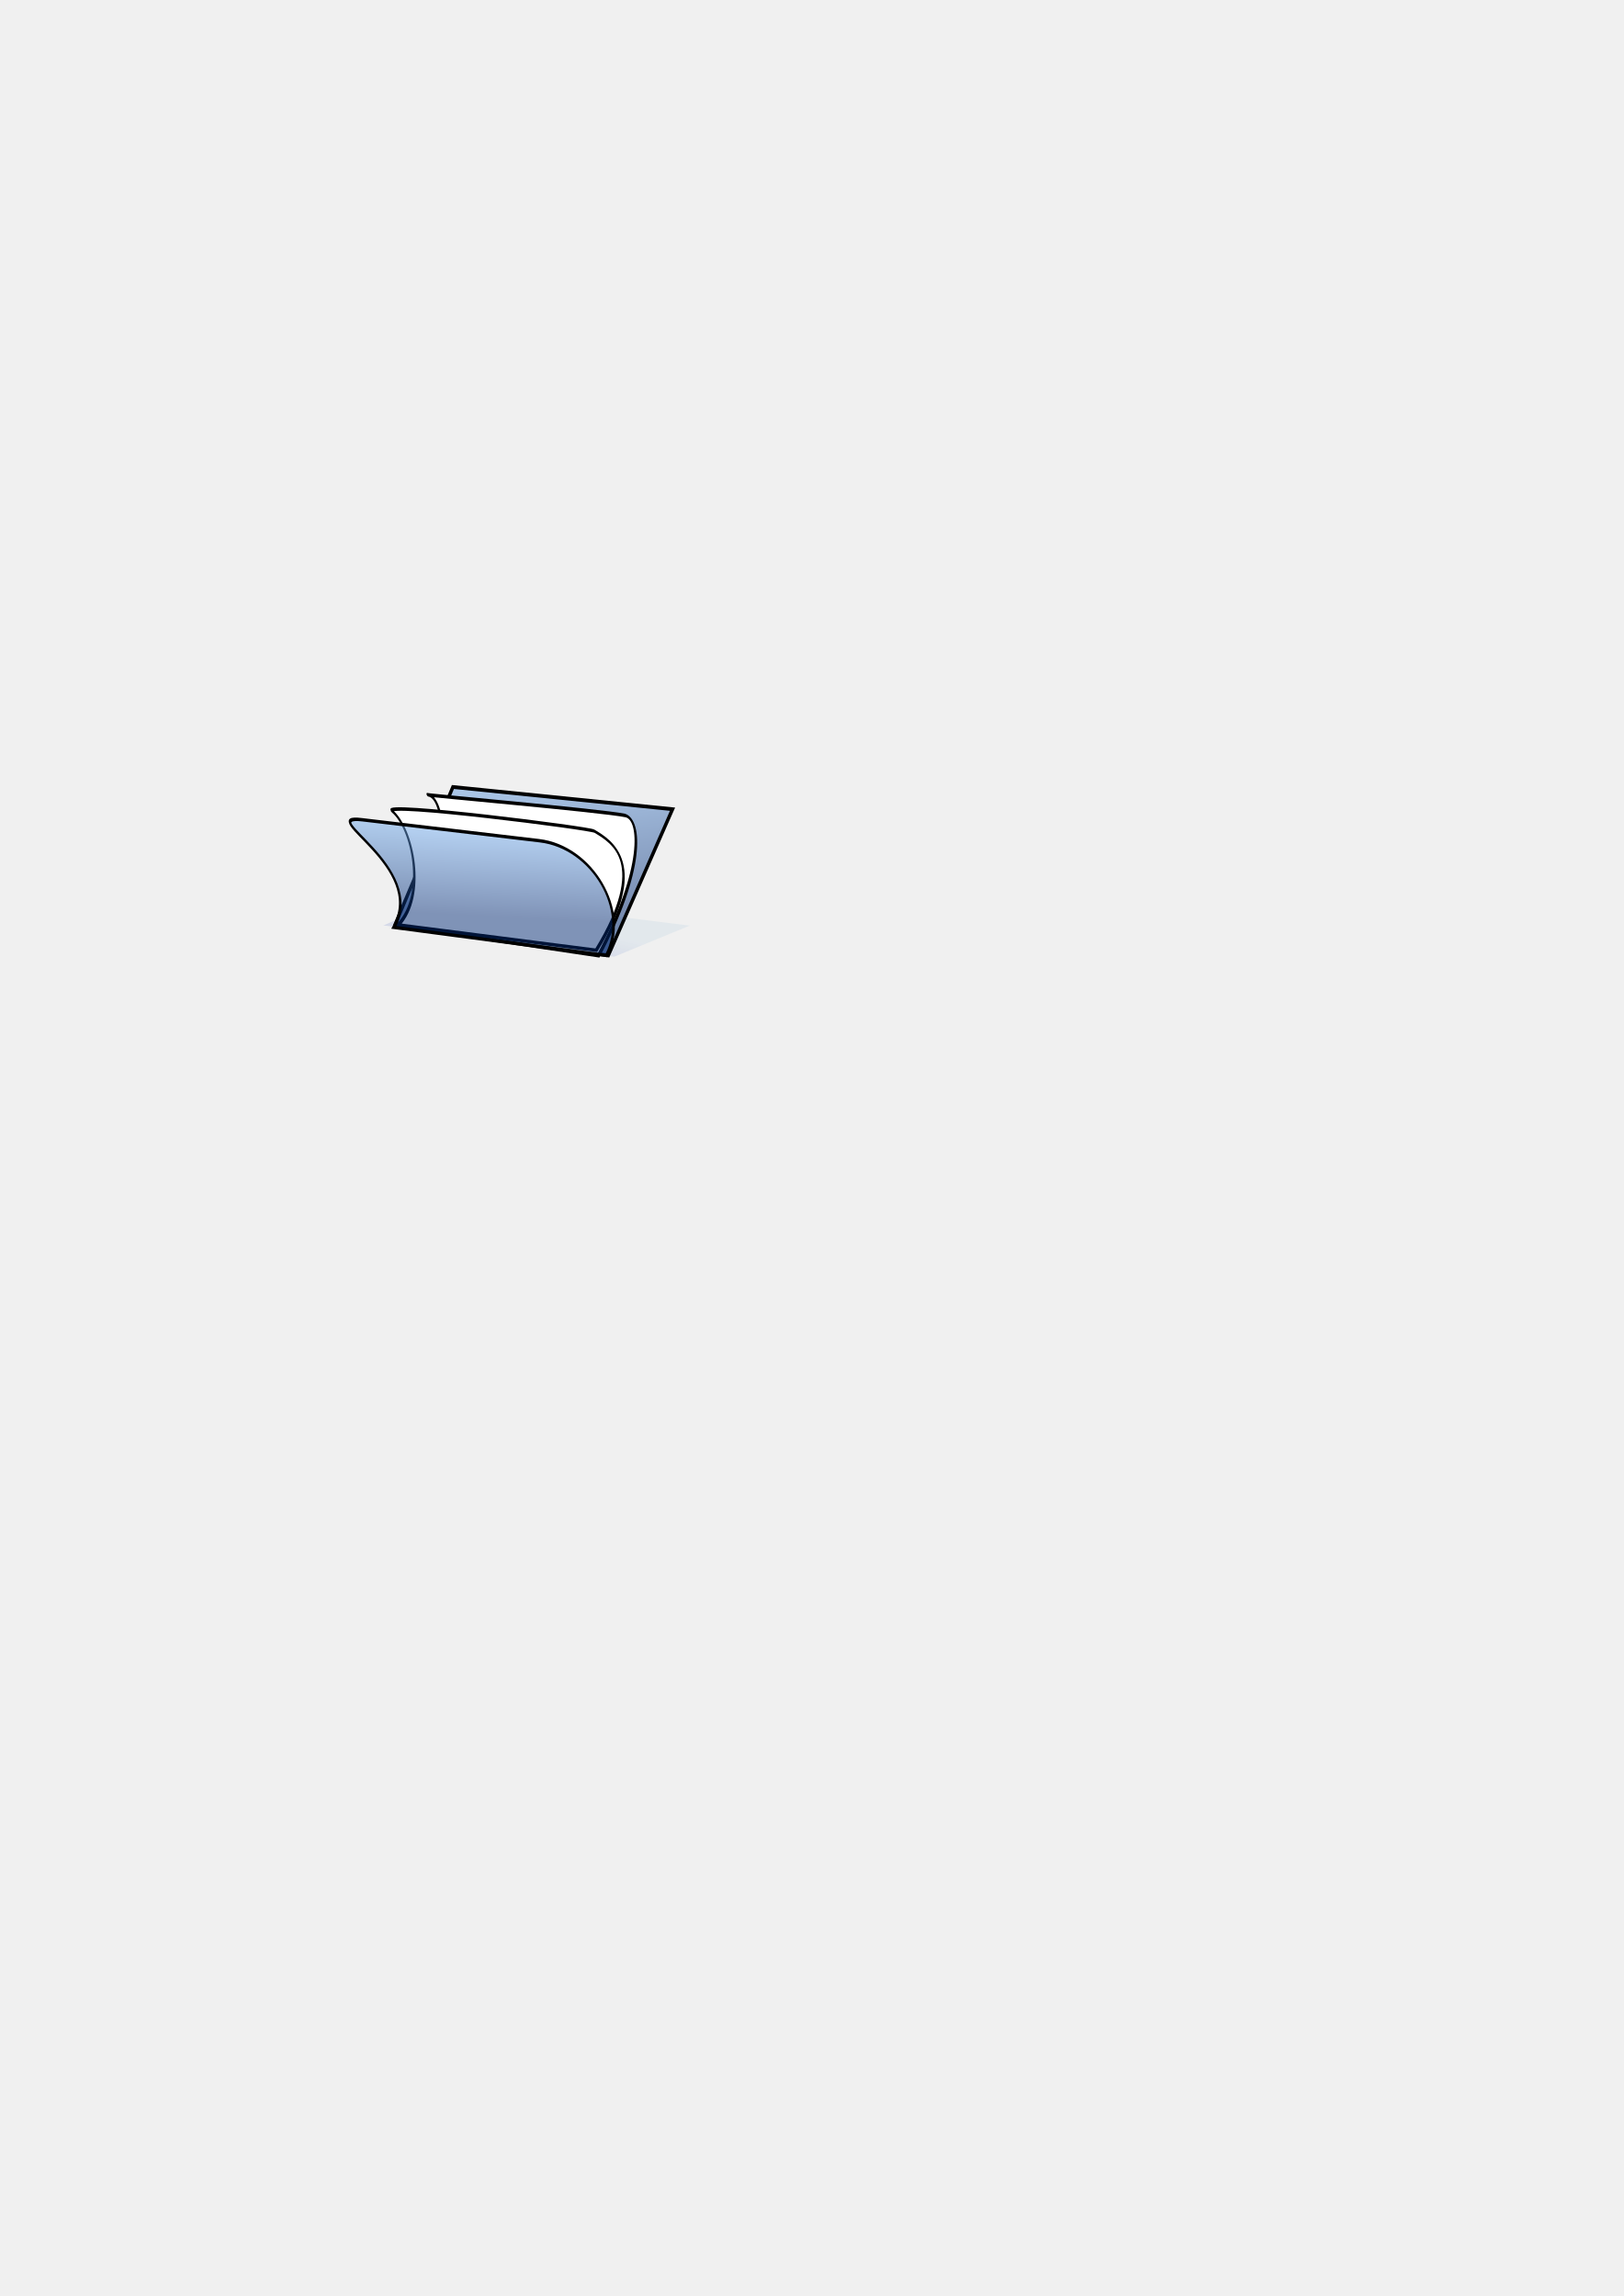
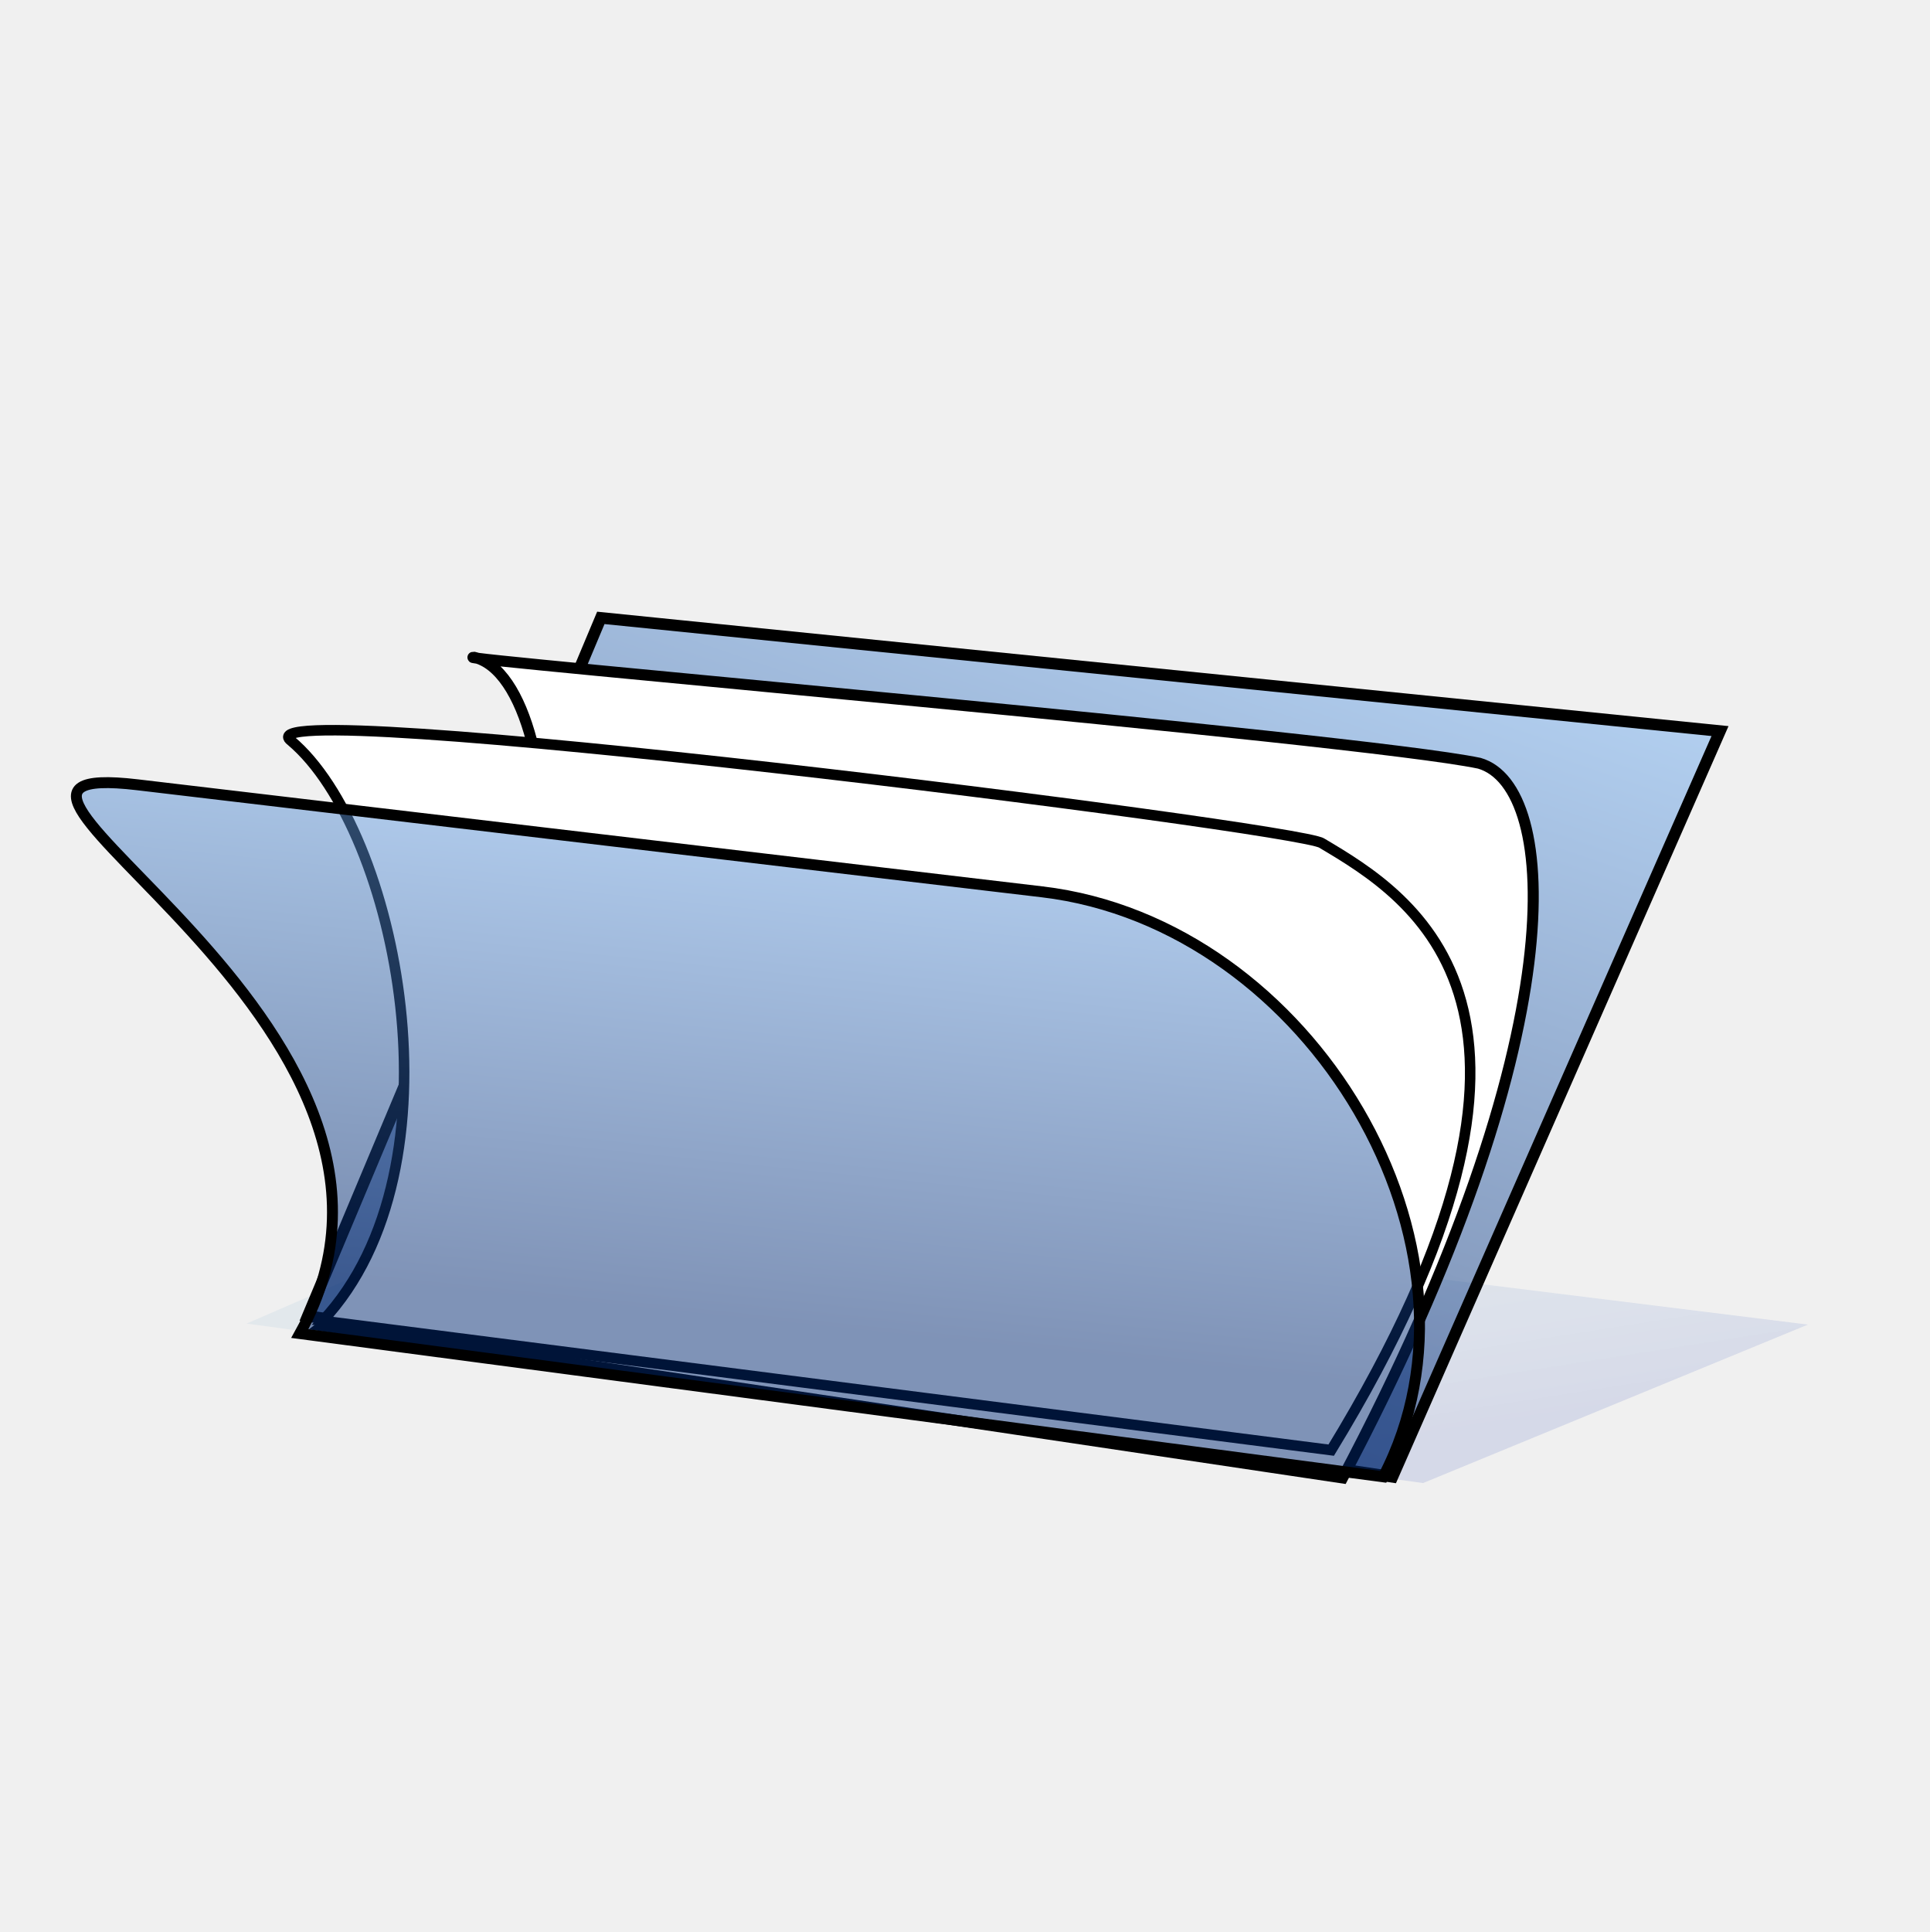
- <svg xmlns="http://www.w3.org/2000/svg" xmlns:xlink="http://www.w3.org/1999/xlink" style="fill:#000000;fill-opacity:0.5;stroke:none" width="595.276" height="841.89" id="svg1">
+ <svg xmlns="http://www.w3.org/2000/svg" xmlns:xlink="http://www.w3.org/1999/xlink" style="fill:#000000;fill-opacity:0.5;stroke:none" width="311.22pt" height="311.51pt" id="svg1">
  <defs id="defs3">
    <linearGradient id="linearGradient47">
-       <stop offset="0" style="stop-color:#001fa7;stop-opacity:0.231;" id="stop48">
-       </stop>
-       <stop offset="1" style="stop-color:#5397cf;stop-opacity:0.169;" id="stop49">
-       </stop>
+       <stop offset="0" style="stop-color:#001fa7;stop-opacity:0.231;" id="stop48" />
+       <stop offset="1" style="stop-color:#5397cf;stop-opacity:0.169;" id="stop49" />
    </linearGradient>
    <linearGradient id="linearGradient11">
-       <stop style="stop-color:#00276f;stop-opacity:1;" offset="0" id="stop12">
-       </stop>
-       <stop style="stop-color:#83bfff;stop-opacity:1;" offset="1" id="stop13">
-       </stop>
+       <stop style="stop-color:#00276f;stop-opacity:1;" offset="0" id="stop12" />
+       <stop style="stop-color:#83bfff;stop-opacity:1;" offset="1" id="stop13" />
    </linearGradient>
-     <linearGradient xlink:href="#linearGradient11" id="linearGradient14" x1="0.315" y1="0.742" x2="0.498" y2="-0.188">
-     </linearGradient>
-     <linearGradient xlink:href="#linearGradient11" id="linearGradient15" x1="0.512" y1="0.867" x2="1" y2="0">
-     </linearGradient>
-     <linearGradient xlink:href="#linearGradient47" id="linearGradient46" x1="0.884" y1="0.768" x2="0.515" y2="0.31">
-     </linearGradient>
+     <linearGradient xlink:href="#linearGradient11" id="linearGradient14" x1="0.315" y1="0.742" x2="0.498" y2="-0.188" />
+     <linearGradient xlink:href="#linearGradient11" id="linearGradient15" x1="0.512" y1="0.867" x2="1" y2="0" />
+     <linearGradient xlink:href="#linearGradient47" id="linearGradient46" x1="0.884" y1="0.768" x2="0.515" y2="0.31" />
  </defs>
-   <path transform="matrix(-0.738222 -0.0999986 0.25555 0.304609 680.242 119.58)" style="stroke:none; stroke-opacity:100%; stroke-width:1pt; stroke-linejoin:miter; stroke-linecap:butt; fill:url(#linearGradient46); " d="M 934.968 1028.58 L 991.877 1084.67 L 1106.54 1084.67 L 1054.76 1032.3 L 934.968 1028.58 z " id="path44">
-   </path>
-   <path transform="matrix(-0.680497 -0.100835 0.270288 1.05858 604.79 -697.844)" style="stroke:#000000;stroke-opacity:100%;stroke-width:1pt;stroke-linejoin:miter;stroke-linecap:butt;fill:url(#linearGradient15);" d="M 934.968 1028.58 L 991.877 1084.67 L 1106.54 1084.67 L 1054.76 1032.3 L 934.968 1028.58 z " id="path8">
-   </path>
-   <path transform="matrix(-0.657375 -0.0779928 0.288258 0.993857 558.78 -650.218)" style="stroke:#000000; fill:#ffffff; fill-opacity:100%; stroke-opacity:100%; stroke-width:1pt; stroke-linejoin:miter; stroke-linecap:butt; " d="M 952.894 1029.89 C 944.555 1030.9 950.826 1049.44 991.877 1084.67 L 1102.48 1082.34 C 1063.83 1063.85 1052.77 1031.69 1063.34 1030.89 C 1067.78 1031.27 965.731 1029.07 952.894 1029.89 z " id="path9">
-   </path>
-   <path transform="matrix(-0.615361 -0.0753501 0.269835 0.960181 536.27 -618.312)" style="stroke:#000000; fill:#ffffff; fill-opacity:100%; stroke-opacity:100%; stroke-width:1pt; stroke-linejoin:miter; stroke-linecap:butt; " d="M 972.372 1037.67 C 963.239 1040.97 944.37 1047.96 991.877 1084.67 L 1109.59 1084.22 C 1086.96 1070.96 1083.88 1045.41 1093.69 1039.52 C 1099.67 1036.34 974.542 1036.68 972.372 1037.67 z " id="path10">
-   </path>
-   <path transform="matrix(-0.673811 -0.0898752 0.2001 0.943524 674.29 -583.922)" style="stroke:#000000;stroke-opacity:100%;stroke-width:1pt;stroke-linejoin:miter;stroke-linecap:butt;fill:url(#linearGradient14);" d="M 1016.74 1042.45 C 987.875 1042.14 974.45 1065.62 992.895 1084.77 L 1108.59 1084.87 C 1082.38 1058.66 1139.83 1043.81 1113.64 1043.52 L 1016.74 1042.45 z " id="path7">
-   </path>
+   <path style="stroke:none;stroke-opacity:1;stroke-width:1pt;stroke-linejoin:miter;stroke-linecap:butt;fill:url(#linearGradient46);fill-rule:evenodd;" d="M 388.756 284.764 L 306.025 318.824 L 53.007 284.55 L 127.263 252.344 L 388.756 284.764 z " id="path44" />
+   <path style="font-size:12;fill:url(#linearGradient15);fill-rule:evenodd;stroke:#000000;stroke-width:2.489;" d="M 369.86 157.169 L 299.419 317.497 L 66.186 282.937 L 129.199 132.834 L 369.86 157.169 z " id="path8" />
+   <path style="font-size:12;fill:#ffffff;fill-opacity:1;fill-rule:evenodd;stroke:#000000;stroke-width:2.374;" d="M 318.105 164.085 C 335.361 169.03 339.013 222.645 288.705 317.734 L 69.367 285.028 C 129.381 239.109 123.403 146.149 101.945 141.308 C 93.548 141.402 292.174 158.657 318.105 164.085 z " id="path9" />
+   <path style="font-size:12;fill:#ffffff;fill-opacity:1;fill-rule:evenodd;stroke:#000000;stroke-width:2.258;" d="M 284.222 181.255 C 303.683 192.784 344.028 217.095 286.254 311.756 L 69.372 283.952 C 100.302 250.992 85.36 178.355 62.565 159.241 C 49.001 148.767 279.432 177.925 284.222 181.255 z " id="path10" />
+   <path style="font-size:12;fill:url(#linearGradient14);fill-rule:evenodd;stroke:#000000;stroke-width:2.349;" d="M 224.092 191.73 C 282.044 198.61 323.127 268.437 297.431 317.49 L 64.471 286.691 C 101.583 219.813 -23.008 162.498 29.567 168.716 L 224.092 191.73 z " id="path7" />
</svg>
